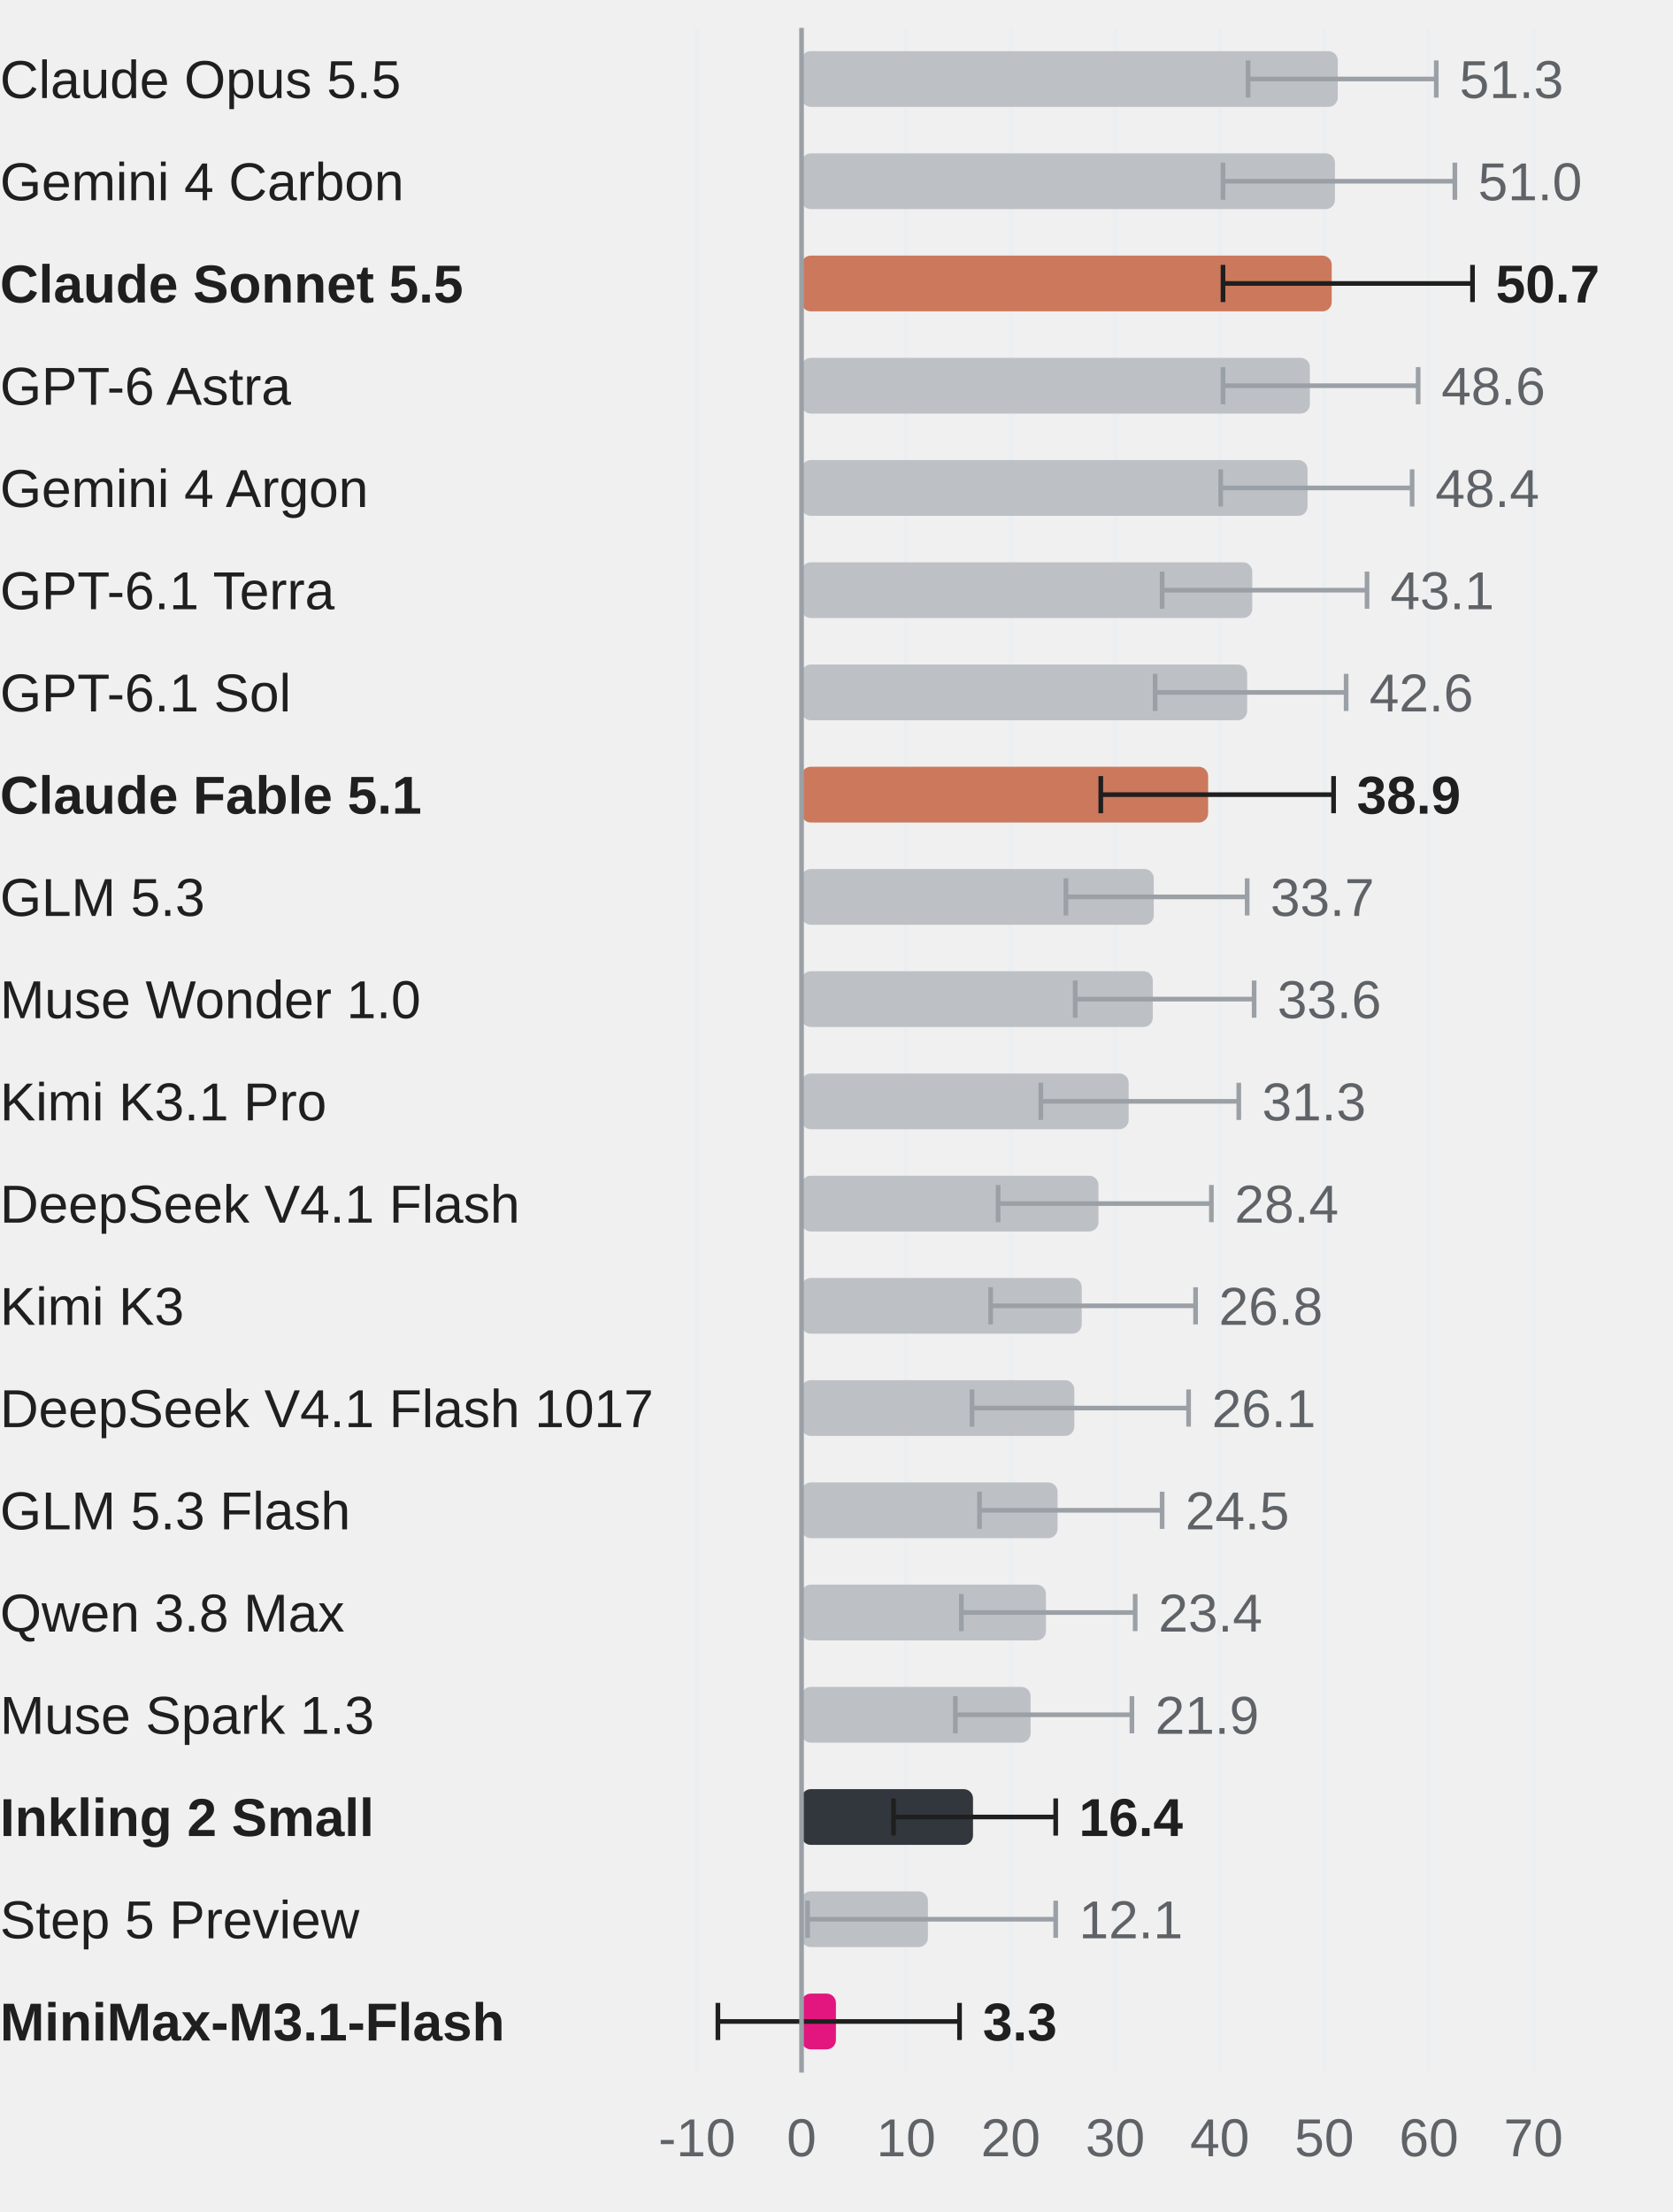
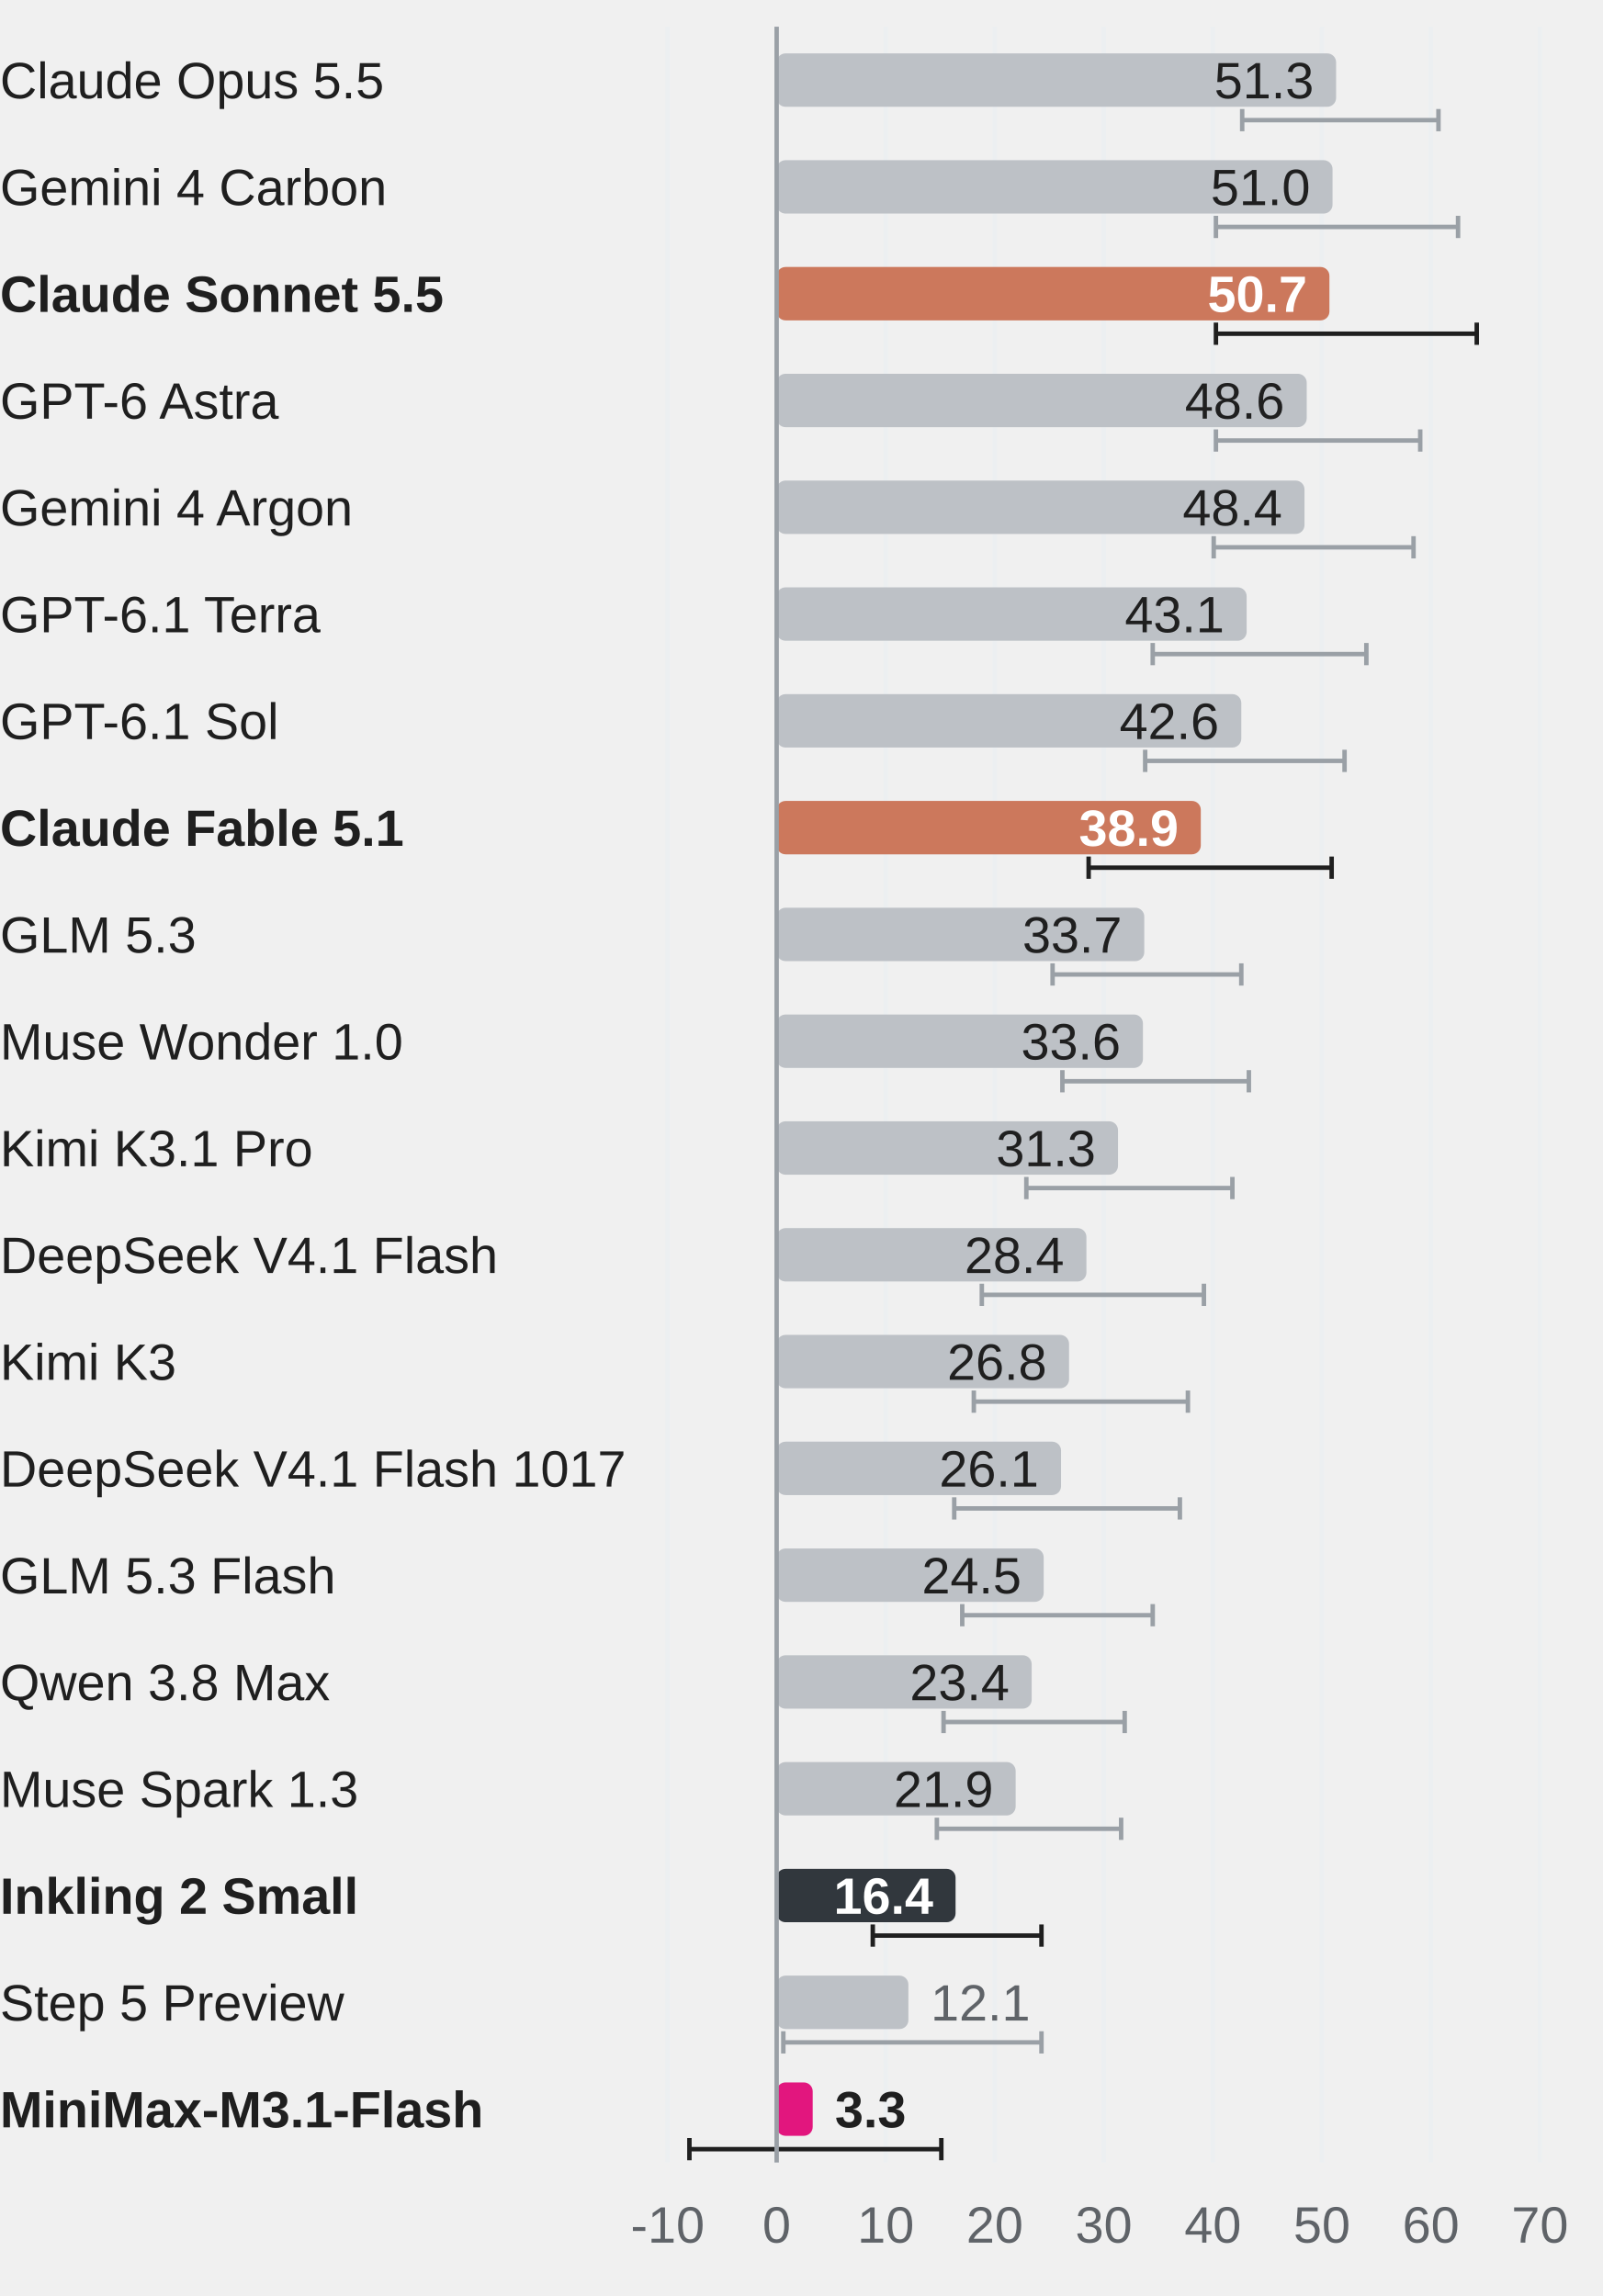
- <svg xmlns="http://www.w3.org/2000/svg" class="narrow" viewBox="0 0 360 476" font-family="'Hanken Grotesk', 'Helvetica Neue', Arial, sans-serif" role="img" aria-label="FCI with 90% interval, by model: Claude Opus 5.5 51.3, Gemini 4 Carbon 51.0, Claude Sonnet 5.5 50.7, GPT-6 Astra 48.6, Gemini 4 Argon 48.4, GPT-6.1 Terra 43.1, GPT-6.1 Sol 42.6, Claude Fable 5.1 38.9, GLM 5.3 33.7, Muse Wonder 1.0 33.6, Kimi K3.1 Pro 31.3, DeepSeek V4.1 Flash 28.4, Kimi K3 26.8, DeepSeek V4.1 Flash 1017 26.1, GLM 5.3 Flash 24.5, Qwen 3.8 Max 23.4, Muse Spark 1.3 21.9, Inkling 2 Small 16.4, Step 5 Preview 12.1, MiniMax-M3.1-Flash 3.3.">
-   <line x1="150.0" x2="150.0" y1="6" y2="446" stroke="#eceff1" stroke-width="1" />
-   <text x="150.0" y="464.0" font-size="11.5" font-weight="400" fill="#5f6368" text-anchor="middle">-10</text>
-   <line x1="172.5" x2="172.5" y1="6" y2="446" stroke="#eceff1" stroke-width="1" />
-   <text x="172.5" y="464.0" font-size="11.5" font-weight="400" fill="#5f6368" text-anchor="middle">0</text>
-   <line x1="195.0" x2="195.0" y1="6" y2="446" stroke="#eceff1" stroke-width="1" />
-   <text x="195.0" y="464.0" font-size="11.5" font-weight="400" fill="#5f6368" text-anchor="middle">10</text>
-   <line x1="217.5" x2="217.5" y1="6" y2="446" stroke="#eceff1" stroke-width="1" />
-   <text x="217.5" y="464.0" font-size="11.5" font-weight="400" fill="#5f6368" text-anchor="middle">20</text>
-   <line x1="240.0" x2="240.0" y1="6" y2="446" stroke="#eceff1" stroke-width="1" />
-   <text x="240.0" y="464.0" font-size="11.5" font-weight="400" fill="#5f6368" text-anchor="middle">30</text>
-   <line x1="262.5" x2="262.5" y1="6" y2="446" stroke="#eceff1" stroke-width="1" />
-   <text x="262.5" y="464.0" font-size="11.5" font-weight="400" fill="#5f6368" text-anchor="middle">40</text>
-   <line x1="285.0" x2="285.0" y1="6" y2="446" stroke="#eceff1" stroke-width="1" />
-   <text x="285.0" y="464.0" font-size="11.5" font-weight="400" fill="#5f6368" text-anchor="middle">50</text>
-   <line x1="307.5" x2="307.5" y1="6" y2="446" stroke="#eceff1" stroke-width="1" />
-   <text x="307.5" y="464.0" font-size="11.5" font-weight="400" fill="#5f6368" text-anchor="middle">60</text>
-   <line x1="330.0" x2="330.0" y1="6" y2="446" stroke="#eceff1" stroke-width="1" />
-   <text x="330.0" y="464.0" font-size="11.5" font-weight="400" fill="#5f6368" text-anchor="middle">70</text>
-   <text x="0.0" y="21.1" font-size="11.5" font-weight="400" fill="#1f1f1f">Claude Opus 5.5</text>
-   <rect x="172.5" y="11.0" width="115.4" height="12" rx="2" fill="#bdc1c6" />
-   <line x1="268.6" x2="309.1" y1="17.0" y2="17.0" stroke="#9aa0a6" stroke-width="1" />
-   <line x1="268.6" x2="268.6" y1="13.0" y2="21.0" stroke="#9aa0a6" stroke-width="1" />
-   <line x1="309.1" x2="309.1" y1="13.0" y2="21.0" stroke="#9aa0a6" stroke-width="1" />
-   <text x="314.1" y="21.1" font-size="11.5" font-weight="400" fill="#5f6368">51.3</text>
-   <text x="0.0" y="43.1" font-size="11.5" font-weight="400" fill="#1f1f1f">Gemini 4 Carbon</text>
-   <rect x="172.5" y="33.0" width="114.8" height="12" rx="2" fill="#bdc1c6" />
-   <line x1="263.2" x2="313.1" y1="39.0" y2="39.0" stroke="#9aa0a6" stroke-width="1" />
-   <line x1="263.2" x2="263.2" y1="35.0" y2="43.0" stroke="#9aa0a6" stroke-width="1" />
-   <line x1="313.1" x2="313.1" y1="35.0" y2="43.0" stroke="#9aa0a6" stroke-width="1" />
-   <text x="318.1" y="43.1" font-size="11.5" font-weight="400" fill="#5f6368">51.0</text>
-   <text x="0.0" y="65.1" font-size="11.5" font-weight="600" fill="#1f1f1f">Claude Sonnet 5.5</text>
-   <rect x="172.5" y="55.0" width="114.1" height="12" rx="2" fill="#cc785c" />
-   <line x1="263.2" x2="316.9" y1="61.0" y2="61.0" stroke="#1f1f1f" stroke-width="1" />
-   <line x1="263.2" x2="263.2" y1="57.0" y2="65.0" stroke="#1f1f1f" stroke-width="1" />
-   <line x1="316.9" x2="316.9" y1="57.0" y2="65.0" stroke="#1f1f1f" stroke-width="1" />
-   <text x="321.9" y="65.1" font-size="11.5" font-weight="600" fill="#1f1f1f">50.7</text>
-   <text x="0.0" y="87.1" font-size="11.5" font-weight="400" fill="#1f1f1f">GPT-6 Astra</text>
-   <rect x="172.5" y="77.0" width="109.4" height="12" rx="2" fill="#bdc1c6" />
-   <line x1="263.2" x2="305.2" y1="83.0" y2="83.0" stroke="#9aa0a6" stroke-width="1" />
-   <line x1="263.2" x2="263.2" y1="79.0" y2="87.0" stroke="#9aa0a6" stroke-width="1" />
-   <line x1="305.2" x2="305.2" y1="79.0" y2="87.0" stroke="#9aa0a6" stroke-width="1" />
-   <text x="310.2" y="87.1" font-size="11.5" font-weight="400" fill="#5f6368">48.6</text>
-   <text x="0.0" y="109.1" font-size="11.5" font-weight="400" fill="#1f1f1f">Gemini 4 Argon</text>
-   <rect x="172.5" y="99.0" width="108.9" height="12" rx="2" fill="#bdc1c6" />
-   <line x1="262.7" x2="303.9" y1="105.0" y2="105.0" stroke="#9aa0a6" stroke-width="1" />
-   <line x1="262.7" x2="262.7" y1="101.0" y2="109.0" stroke="#9aa0a6" stroke-width="1" />
-   <line x1="303.9" x2="303.9" y1="101.0" y2="109.0" stroke="#9aa0a6" stroke-width="1" />
-   <text x="308.9" y="109.1" font-size="11.5" font-weight="400" fill="#5f6368">48.4</text>
-   <text x="0.0" y="131.1" font-size="11.5" font-weight="400" fill="#1f1f1f">GPT-6.1 Terra</text>
-   <rect x="172.5" y="121.0" width="97.0" height="12" rx="2" fill="#bdc1c6" />
-   <line x1="250.1" x2="294.2" y1="127.0" y2="127.0" stroke="#9aa0a6" stroke-width="1" />
-   <line x1="250.1" x2="250.1" y1="123.0" y2="131.0" stroke="#9aa0a6" stroke-width="1" />
-   <line x1="294.2" x2="294.2" y1="123.0" y2="131.0" stroke="#9aa0a6" stroke-width="1" />
-   <text x="299.2" y="131.1" font-size="11.5" font-weight="400" fill="#5f6368">43.1</text>
-   <text x="0.0" y="153.1" font-size="11.5" font-weight="400" fill="#1f1f1f">GPT-6.1 Sol</text>
-   <rect x="172.5" y="143.0" width="95.9" height="12" rx="2" fill="#bdc1c6" />
-   <line x1="248.6" x2="289.7" y1="149.0" y2="149.0" stroke="#9aa0a6" stroke-width="1" />
-   <line x1="248.6" x2="248.6" y1="145.0" y2="153.0" stroke="#9aa0a6" stroke-width="1" />
-   <line x1="289.7" x2="289.7" y1="145.0" y2="153.0" stroke="#9aa0a6" stroke-width="1" />
-   <text x="294.7" y="153.1" font-size="11.5" font-weight="400" fill="#5f6368">42.6</text>
-   <text x="0.0" y="175.1" font-size="11.5" font-weight="600" fill="#1f1f1f">Claude Fable 5.1</text>
-   <rect x="172.5" y="165.0" width="87.5" height="12" rx="2" fill="#cc785c" />
-   <line x1="236.9" x2="287.0" y1="171.0" y2="171.0" stroke="#1f1f1f" stroke-width="1" />
-   <line x1="236.9" x2="236.9" y1="167.0" y2="175.0" stroke="#1f1f1f" stroke-width="1" />
-   <line x1="287.0" x2="287.0" y1="167.0" y2="175.0" stroke="#1f1f1f" stroke-width="1" />
-   <text x="292.0" y="175.1" font-size="11.5" font-weight="600" fill="#1f1f1f">38.9</text>
-   <text x="0.0" y="197.1" font-size="11.5" font-weight="400" fill="#1f1f1f">GLM 5.3</text>
-   <rect x="172.5" y="187.0" width="75.8" height="12" rx="2" fill="#bdc1c6" />
-   <line x1="229.4" x2="268.4" y1="193.0" y2="193.0" stroke="#9aa0a6" stroke-width="1" />
-   <line x1="229.4" x2="229.4" y1="189.0" y2="197.0" stroke="#9aa0a6" stroke-width="1" />
-   <line x1="268.4" x2="268.4" y1="189.0" y2="197.0" stroke="#9aa0a6" stroke-width="1" />
-   <text x="273.4" y="197.1" font-size="11.5" font-weight="400" fill="#5f6368">33.7</text>
-   <text x="0.0" y="219.1" font-size="11.5" font-weight="400" fill="#1f1f1f">Muse Wonder 1.0</text>
-   <rect x="172.5" y="209.0" width="75.6" height="12" rx="2" fill="#bdc1c6" />
-   <line x1="231.4" x2="269.9" y1="215.0" y2="215.0" stroke="#9aa0a6" stroke-width="1" />
-   <line x1="231.4" x2="231.4" y1="211.0" y2="219.0" stroke="#9aa0a6" stroke-width="1" />
-   <line x1="269.9" x2="269.9" y1="211.0" y2="219.0" stroke="#9aa0a6" stroke-width="1" />
-   <text x="274.9" y="219.1" font-size="11.5" font-weight="400" fill="#5f6368">33.6</text>
-   <text x="0.0" y="241.1" font-size="11.5" font-weight="400" fill="#1f1f1f">Kimi K3.1 Pro</text>
-   <rect x="172.5" y="231.0" width="70.4" height="12" rx="2" fill="#bdc1c6" />
-   <line x1="224.0" x2="266.6" y1="237.0" y2="237.0" stroke="#9aa0a6" stroke-width="1" />
-   <line x1="224.0" x2="224.0" y1="233.0" y2="241.0" stroke="#9aa0a6" stroke-width="1" />
-   <line x1="266.6" x2="266.6" y1="233.0" y2="241.0" stroke="#9aa0a6" stroke-width="1" />
-   <text x="271.6" y="241.1" font-size="11.5" font-weight="400" fill="#5f6368">31.3</text>
-   <text x="0.0" y="263.1" font-size="11.5" font-weight="400" fill="#1f1f1f">DeepSeek V4.1 Flash</text>
-   <rect x="172.5" y="253.0" width="63.9" height="12" rx="2" fill="#bdc1c6" />
-   <line x1="214.8" x2="260.7" y1="259.0" y2="259.0" stroke="#9aa0a6" stroke-width="1" />
-   <line x1="214.8" x2="214.8" y1="255.0" y2="263.0" stroke="#9aa0a6" stroke-width="1" />
-   <line x1="260.7" x2="260.7" y1="255.0" y2="263.0" stroke="#9aa0a6" stroke-width="1" />
-   <text x="265.7" y="263.1" font-size="11.5" font-weight="400" fill="#5f6368">28.4</text>
-   <text x="0.0" y="285.1" font-size="11.5" font-weight="400" fill="#1f1f1f">Kimi K3</text>
-   <rect x="172.5" y="275.0" width="60.3" height="12" rx="2" fill="#bdc1c6" />
-   <line x1="213.2" x2="257.3" y1="281.0" y2="281.0" stroke="#9aa0a6" stroke-width="1" />
-   <line x1="213.2" x2="213.2" y1="277.0" y2="285.0" stroke="#9aa0a6" stroke-width="1" />
-   <line x1="257.3" x2="257.3" y1="277.0" y2="285.0" stroke="#9aa0a6" stroke-width="1" />
-   <text x="262.3" y="285.1" font-size="11.5" font-weight="400" fill="#5f6368">26.8</text>
-   <text x="0.0" y="307.1" font-size="11.5" font-weight="400" fill="#1f1f1f">DeepSeek V4.1 Flash 1017</text>
-   <rect x="172.5" y="297.0" width="58.7" height="12" rx="2" fill="#bdc1c6" />
-   <line x1="209.2" x2="255.8" y1="303.0" y2="303.0" stroke="#9aa0a6" stroke-width="1" />
-   <line x1="209.2" x2="209.2" y1="299.0" y2="307.0" stroke="#9aa0a6" stroke-width="1" />
-   <line x1="255.8" x2="255.8" y1="299.0" y2="307.0" stroke="#9aa0a6" stroke-width="1" />
-   <text x="260.8" y="307.1" font-size="11.5" font-weight="400" fill="#5f6368">26.1</text>
-   <text x="0.0" y="329.1" font-size="11.5" font-weight="400" fill="#1f1f1f">GLM 5.3 Flash</text>
-   <rect x="172.5" y="319.0" width="55.1" height="12" rx="2" fill="#bdc1c6" />
-   <line x1="210.8" x2="250.1" y1="325.0" y2="325.0" stroke="#9aa0a6" stroke-width="1" />
-   <line x1="210.8" x2="210.8" y1="321.0" y2="329.0" stroke="#9aa0a6" stroke-width="1" />
-   <line x1="250.1" x2="250.1" y1="321.0" y2="329.0" stroke="#9aa0a6" stroke-width="1" />
-   <text x="255.1" y="329.1" font-size="11.5" font-weight="400" fill="#5f6368">24.5</text>
-   <text x="0.0" y="351.1" font-size="11.5" font-weight="400" fill="#1f1f1f">Qwen 3.8 Max</text>
-   <rect x="172.5" y="341.0" width="52.6" height="12" rx="2" fill="#bdc1c6" />
-   <line x1="206.9" x2="244.3" y1="347.0" y2="347.0" stroke="#9aa0a6" stroke-width="1" />
-   <line x1="206.9" x2="206.9" y1="343.0" y2="351.0" stroke="#9aa0a6" stroke-width="1" />
-   <line x1="244.3" x2="244.3" y1="343.0" y2="351.0" stroke="#9aa0a6" stroke-width="1" />
-   <text x="249.3" y="351.1" font-size="11.5" font-weight="400" fill="#5f6368">23.4</text>
-   <text x="0.0" y="373.1" font-size="11.5" font-weight="400" fill="#1f1f1f">Muse Spark 1.3</text>
-   <rect x="172.5" y="363.0" width="49.3" height="12" rx="2" fill="#bdc1c6" />
-   <line x1="205.6" x2="243.6" y1="369.0" y2="369.0" stroke="#9aa0a6" stroke-width="1" />
-   <line x1="205.6" x2="205.6" y1="365.0" y2="373.0" stroke="#9aa0a6" stroke-width="1" />
-   <line x1="243.6" x2="243.6" y1="365.0" y2="373.0" stroke="#9aa0a6" stroke-width="1" />
-   <text x="248.6" y="373.1" font-size="11.5" font-weight="400" fill="#5f6368">21.9</text>
-   <text x="0.0" y="395.1" font-size="11.5" font-weight="600" fill="#1f1f1f">Inkling 2 Small</text>
-   <rect x="172.5" y="385.0" width="36.9" height="12" rx="2" fill="#31373d" />
-   <line x1="192.3" x2="227.2" y1="391.0" y2="391.0" stroke="#1f1f1f" stroke-width="1" />
-   <line x1="192.3" x2="192.3" y1="387.0" y2="395.0" stroke="#1f1f1f" stroke-width="1" />
-   <line x1="227.2" x2="227.2" y1="387.0" y2="395.0" stroke="#1f1f1f" stroke-width="1" />
-   <text x="232.2" y="395.1" font-size="11.5" font-weight="600" fill="#1f1f1f">16.4</text>
-   <text x="0.0" y="417.1" font-size="11.5" font-weight="400" fill="#1f1f1f">Step 5 Preview</text>
-   <rect x="172.5" y="407.0" width="27.2" height="12" rx="2" fill="#bdc1c6" />
-   <line x1="173.8" x2="227.2" y1="413.0" y2="413.0" stroke="#9aa0a6" stroke-width="1" />
-   <line x1="173.8" x2="173.8" y1="409.0" y2="417.0" stroke="#9aa0a6" stroke-width="1" />
-   <line x1="227.2" x2="227.2" y1="409.0" y2="417.0" stroke="#9aa0a6" stroke-width="1" />
-   <text x="232.2" y="417.1" font-size="11.5" font-weight="400" fill="#5f6368">12.1</text>
-   <text x="0.0" y="439.1" font-size="11.5" font-weight="600" fill="#1f1f1f">MiniMax-M3.1-Flash</text>
-   <rect x="172.5" y="429.0" width="7.4" height="12" rx="2" fill="#e2167e" />
-   <line x1="154.5" x2="206.5" y1="435.0" y2="435.0" stroke="#1f1f1f" stroke-width="1" />
-   <line x1="154.5" x2="154.5" y1="431.0" y2="439.0" stroke="#1f1f1f" stroke-width="1" />
-   <line x1="206.5" x2="206.5" y1="431.0" y2="439.0" stroke="#1f1f1f" stroke-width="1" />
-   <text x="211.5" y="439.1" font-size="11.5" font-weight="600" fill="#1f1f1f">3.3</text>
-   <line x1="172.5" x2="172.5" y1="6" y2="446" stroke="#9aa0a6" stroke-width="1" />
+ <svg xmlns="http://www.w3.org/2000/svg" class="narrow" viewBox="0 0 360 516" font-family="'Hanken Grotesk', 'Helvetica Neue', Arial, sans-serif" role="img" aria-label="FCI with 90% interval, by model: Claude Opus 5.5 51.3, Gemini 4 Carbon 51.0, Claude Sonnet 5.5 50.7, GPT-6 Astra 48.6, Gemini 4 Argon 48.4, GPT-6.1 Terra 43.1, GPT-6.1 Sol 42.6, Claude Fable 5.1 38.9, GLM 5.3 33.7, Muse Wonder 1.0 33.6, Kimi K3.1 Pro 31.3, DeepSeek V4.1 Flash 28.4, Kimi K3 26.8, DeepSeek V4.1 Flash 1017 26.1, GLM 5.3 Flash 24.5, Qwen 3.8 Max 23.4, Muse Spark 1.3 21.9, Inkling 2 Small 16.4, Step 5 Preview 12.1, MiniMax-M3.1-Flash 3.3.">
+   <line x1="150.0" x2="150.0" y1="6" y2="486" stroke="#eceff1" stroke-width="1" />
+   <text x="150.0" y="504.0" font-size="11.5" font-weight="400" fill="#5f6368" text-anchor="middle">-10</text>
+   <line x1="174.5" x2="174.5" y1="6" y2="486" stroke="#eceff1" stroke-width="1" />
+   <text x="174.5" y="504.0" font-size="11.5" font-weight="400" fill="#5f6368" text-anchor="middle">0</text>
+   <line x1="199.0" x2="199.0" y1="6" y2="486" stroke="#eceff1" stroke-width="1" />
+   <text x="199.0" y="504.0" font-size="11.5" font-weight="400" fill="#5f6368" text-anchor="middle">10</text>
+   <line x1="223.5" x2="223.5" y1="6" y2="486" stroke="#eceff1" stroke-width="1" />
+   <text x="223.5" y="504.0" font-size="11.5" font-weight="400" fill="#5f6368" text-anchor="middle">20</text>
+   <line x1="248.0" x2="248.0" y1="6" y2="486" stroke="#eceff1" stroke-width="1" />
+   <text x="248.0" y="504.0" font-size="11.5" font-weight="400" fill="#5f6368" text-anchor="middle">30</text>
+   <line x1="272.5" x2="272.5" y1="6" y2="486" stroke="#eceff1" stroke-width="1" />
+   <text x="272.5" y="504.0" font-size="11.5" font-weight="400" fill="#5f6368" text-anchor="middle">40</text>
+   <line x1="297.0" x2="297.0" y1="6" y2="486" stroke="#eceff1" stroke-width="1" />
+   <text x="297.0" y="504.0" font-size="11.5" font-weight="400" fill="#5f6368" text-anchor="middle">50</text>
+   <line x1="321.5" x2="321.5" y1="6" y2="486" stroke="#eceff1" stroke-width="1" />
+   <text x="321.5" y="504.0" font-size="11.5" font-weight="400" fill="#5f6368" text-anchor="middle">60</text>
+   <line x1="346.0" x2="346.0" y1="6" y2="486" stroke="#eceff1" stroke-width="1" />
+   <text x="346.0" y="504.0" font-size="11.5" font-weight="400" fill="#5f6368" text-anchor="middle">70</text>
+   <text x="0.0" y="22.1" font-size="11.5" font-weight="400" fill="#1f1f1f">Claude Opus 5.5</text>
+   <rect x="174.5" y="12.0" width="125.7" height="12" rx="2" fill="#bdc1c6" />
+   <line x1="279.1" x2="323.2" y1="27.0" y2="27.0" stroke="#9aa0a6" stroke-width="1" />
+   <line x1="279.1" x2="279.1" y1="24.5" y2="29.5" stroke="#9aa0a6" stroke-width="1" />
+   <line x1="323.2" x2="323.2" y1="24.5" y2="29.5" stroke="#9aa0a6" stroke-width="1" />
+   <text x="295.2" y="22.1" font-size="11.5" font-weight="500" fill="#1f1f1f" text-anchor="end">51.3</text>
+   <text x="0.0" y="46.1" font-size="11.5" font-weight="400" fill="#1f1f1f">Gemini 4 Carbon</text>
+   <rect x="174.5" y="36.0" width="124.9" height="12" rx="2" fill="#bdc1c6" />
+   <line x1="273.2" x2="327.6" y1="51.0" y2="51.0" stroke="#9aa0a6" stroke-width="1" />
+   <line x1="273.2" x2="273.2" y1="48.5" y2="53.5" stroke="#9aa0a6" stroke-width="1" />
+   <line x1="327.6" x2="327.6" y1="48.5" y2="53.5" stroke="#9aa0a6" stroke-width="1" />
+   <text x="294.4" y="46.1" font-size="11.5" font-weight="500" fill="#1f1f1f" text-anchor="end">51.0</text>
+   <text x="0.0" y="70.1" font-size="11.5" font-weight="600" fill="#1f1f1f">Claude Sonnet 5.5</text>
+   <rect x="174.5" y="60.0" width="124.2" height="12" rx="2" fill="#cc785c" />
+   <line x1="273.2" x2="331.8" y1="75.0" y2="75.0" stroke="#1f1f1f" stroke-width="1" />
+   <line x1="273.2" x2="273.2" y1="72.5" y2="77.5" stroke="#1f1f1f" stroke-width="1" />
+   <line x1="331.8" x2="331.8" y1="72.5" y2="77.5" stroke="#1f1f1f" stroke-width="1" />
+   <text x="293.7" y="70.1" font-size="11.5" font-weight="600" fill="#fff" text-anchor="end">50.7</text>
+   <text x="0.0" y="94.1" font-size="11.5" font-weight="400" fill="#1f1f1f">GPT-6 Astra</text>
+   <rect x="174.5" y="84.0" width="119.1" height="12" rx="2" fill="#bdc1c6" />
+   <line x1="273.2" x2="319.1" y1="99.0" y2="99.0" stroke="#9aa0a6" stroke-width="1" />
+   <line x1="273.2" x2="273.2" y1="96.5" y2="101.5" stroke="#9aa0a6" stroke-width="1" />
+   <line x1="319.1" x2="319.1" y1="96.5" y2="101.5" stroke="#9aa0a6" stroke-width="1" />
+   <text x="288.6" y="94.1" font-size="11.5" font-weight="500" fill="#1f1f1f" text-anchor="end">48.6</text>
+   <text x="0.0" y="118.1" font-size="11.5" font-weight="400" fill="#1f1f1f">Gemini 4 Argon</text>
+   <rect x="174.5" y="108.0" width="118.6" height="12" rx="2" fill="#bdc1c6" />
+   <line x1="272.7" x2="317.6" y1="123.0" y2="123.0" stroke="#9aa0a6" stroke-width="1" />
+   <line x1="272.7" x2="272.7" y1="120.5" y2="125.5" stroke="#9aa0a6" stroke-width="1" />
+   <line x1="317.6" x2="317.6" y1="120.5" y2="125.5" stroke="#9aa0a6" stroke-width="1" />
+   <text x="288.1" y="118.1" font-size="11.5" font-weight="500" fill="#1f1f1f" text-anchor="end">48.4</text>
+   <text x="0.0" y="142.1" font-size="11.5" font-weight="400" fill="#1f1f1f">GPT-6.1 Terra</text>
+   <rect x="174.5" y="132.0" width="105.6" height="12" rx="2" fill="#bdc1c6" />
+   <line x1="259.0" x2="307.0" y1="147.0" y2="147.0" stroke="#9aa0a6" stroke-width="1" />
+   <line x1="259.0" x2="259.0" y1="144.5" y2="149.5" stroke="#9aa0a6" stroke-width="1" />
+   <line x1="307.0" x2="307.0" y1="144.5" y2="149.5" stroke="#9aa0a6" stroke-width="1" />
+   <text x="275.1" y="142.1" font-size="11.5" font-weight="500" fill="#1f1f1f" text-anchor="end">43.1</text>
+   <text x="0.0" y="166.1" font-size="11.5" font-weight="400" fill="#1f1f1f">GPT-6.1 Sol</text>
+   <rect x="174.5" y="156.0" width="104.4" height="12" rx="2" fill="#bdc1c6" />
+   <line x1="257.3" x2="302.1" y1="171.0" y2="171.0" stroke="#9aa0a6" stroke-width="1" />
+   <line x1="257.3" x2="257.3" y1="168.5" y2="173.5" stroke="#9aa0a6" stroke-width="1" />
+   <line x1="302.1" x2="302.1" y1="168.5" y2="173.5" stroke="#9aa0a6" stroke-width="1" />
+   <text x="273.9" y="166.1" font-size="11.5" font-weight="500" fill="#1f1f1f" text-anchor="end">42.6</text>
+   <text x="0.0" y="190.1" font-size="11.5" font-weight="600" fill="#1f1f1f">Claude Fable 5.1</text>
+   <rect x="174.5" y="180.0" width="95.3" height="12" rx="2" fill="#cc785c" />
+   <line x1="244.6" x2="299.2" y1="195.0" y2="195.0" stroke="#1f1f1f" stroke-width="1" />
+   <line x1="244.6" x2="244.6" y1="192.5" y2="197.5" stroke="#1f1f1f" stroke-width="1" />
+   <line x1="299.2" x2="299.2" y1="192.5" y2="197.5" stroke="#1f1f1f" stroke-width="1" />
+   <text x="264.8" y="190.1" font-size="11.5" font-weight="600" fill="#fff" text-anchor="end">38.9</text>
+   <text x="0.0" y="214.1" font-size="11.5" font-weight="400" fill="#1f1f1f">GLM 5.3</text>
+   <rect x="174.5" y="204.0" width="82.6" height="12" rx="2" fill="#bdc1c6" />
+   <line x1="236.5" x2="278.9" y1="219.0" y2="219.0" stroke="#9aa0a6" stroke-width="1" />
+   <line x1="236.5" x2="236.5" y1="216.5" y2="221.5" stroke="#9aa0a6" stroke-width="1" />
+   <line x1="278.9" x2="278.9" y1="216.5" y2="221.5" stroke="#9aa0a6" stroke-width="1" />
+   <text x="252.1" y="214.1" font-size="11.5" font-weight="500" fill="#1f1f1f" text-anchor="end">33.7</text>
+   <text x="0.0" y="238.1" font-size="11.5" font-weight="400" fill="#1f1f1f">Muse Wonder 1.0</text>
+   <rect x="174.5" y="228.0" width="82.3" height="12" rx="2" fill="#bdc1c6" />
+   <line x1="238.7" x2="280.6" y1="243.0" y2="243.0" stroke="#9aa0a6" stroke-width="1" />
+   <line x1="238.7" x2="238.7" y1="240.5" y2="245.5" stroke="#9aa0a6" stroke-width="1" />
+   <line x1="280.6" x2="280.6" y1="240.5" y2="245.5" stroke="#9aa0a6" stroke-width="1" />
+   <text x="251.8" y="238.1" font-size="11.5" font-weight="500" fill="#1f1f1f" text-anchor="end">33.6</text>
+   <text x="0.0" y="262.1" font-size="11.5" font-weight="400" fill="#1f1f1f">Kimi K3.1 Pro</text>
+   <rect x="174.5" y="252.0" width="76.7" height="12" rx="2" fill="#bdc1c6" />
+   <line x1="230.6" x2="276.9" y1="267.0" y2="267.0" stroke="#9aa0a6" stroke-width="1" />
+   <line x1="230.6" x2="230.6" y1="264.5" y2="269.5" stroke="#9aa0a6" stroke-width="1" />
+   <line x1="276.9" x2="276.9" y1="264.5" y2="269.5" stroke="#9aa0a6" stroke-width="1" />
+   <text x="246.2" y="262.1" font-size="11.5" font-weight="500" fill="#1f1f1f" text-anchor="end">31.3</text>
+   <text x="0.0" y="286.1" font-size="11.5" font-weight="400" fill="#1f1f1f">DeepSeek V4.1 Flash</text>
+   <rect x="174.5" y="276.0" width="69.6" height="12" rx="2" fill="#bdc1c6" />
+   <line x1="220.6" x2="270.5" y1="291.0" y2="291.0" stroke="#9aa0a6" stroke-width="1" />
+   <line x1="220.6" x2="220.6" y1="288.5" y2="293.5" stroke="#9aa0a6" stroke-width="1" />
+   <line x1="270.5" x2="270.5" y1="288.5" y2="293.5" stroke="#9aa0a6" stroke-width="1" />
+   <text x="239.1" y="286.1" font-size="11.5" font-weight="500" fill="#1f1f1f" text-anchor="end">28.4</text>
+   <text x="0.0" y="310.1" font-size="11.5" font-weight="400" fill="#1f1f1f">Kimi K3</text>
+   <rect x="174.5" y="300.0" width="65.7" height="12" rx="2" fill="#bdc1c6" />
+   <line x1="218.8" x2="266.9" y1="315.0" y2="315.0" stroke="#9aa0a6" stroke-width="1" />
+   <line x1="218.8" x2="218.8" y1="312.5" y2="317.5" stroke="#9aa0a6" stroke-width="1" />
+   <line x1="266.9" x2="266.9" y1="312.5" y2="317.5" stroke="#9aa0a6" stroke-width="1" />
+   <text x="235.2" y="310.1" font-size="11.5" font-weight="500" fill="#1f1f1f" text-anchor="end">26.8</text>
+   <text x="0.0" y="334.1" font-size="11.5" font-weight="400" fill="#1f1f1f">DeepSeek V4.1 Flash 1017</text>
+   <rect x="174.5" y="324.0" width="63.9" height="12" rx="2" fill="#bdc1c6" />
+   <line x1="214.4" x2="265.1" y1="339.0" y2="339.0" stroke="#9aa0a6" stroke-width="1" />
+   <line x1="214.4" x2="214.4" y1="336.5" y2="341.5" stroke="#9aa0a6" stroke-width="1" />
+   <line x1="265.1" x2="265.1" y1="336.5" y2="341.5" stroke="#9aa0a6" stroke-width="1" />
+   <text x="233.4" y="334.1" font-size="11.5" font-weight="500" fill="#1f1f1f" text-anchor="end">26.1</text>
+   <text x="0.0" y="358.1" font-size="11.5" font-weight="400" fill="#1f1f1f">GLM 5.3 Flash</text>
+   <rect x="174.5" y="348.0" width="60.0" height="12" rx="2" fill="#bdc1c6" />
+   <line x1="216.2" x2="259.0" y1="363.0" y2="363.0" stroke="#9aa0a6" stroke-width="1" />
+   <line x1="216.2" x2="216.2" y1="360.5" y2="365.5" stroke="#9aa0a6" stroke-width="1" />
+   <line x1="259.0" x2="259.0" y1="360.5" y2="365.5" stroke="#9aa0a6" stroke-width="1" />
+   <text x="229.5" y="358.1" font-size="11.5" font-weight="500" fill="#1f1f1f" text-anchor="end">24.5</text>
+   <text x="0.0" y="382.1" font-size="11.5" font-weight="400" fill="#1f1f1f">Qwen 3.8 Max</text>
+   <rect x="174.5" y="372.0" width="57.3" height="12" rx="2" fill="#bdc1c6" />
+   <line x1="212.0" x2="252.7" y1="387.0" y2="387.0" stroke="#9aa0a6" stroke-width="1" />
+   <line x1="212.0" x2="212.0" y1="384.5" y2="389.5" stroke="#9aa0a6" stroke-width="1" />
+   <line x1="252.7" x2="252.7" y1="384.5" y2="389.5" stroke="#9aa0a6" stroke-width="1" />
+   <text x="226.8" y="382.1" font-size="11.5" font-weight="500" fill="#1f1f1f" text-anchor="end">23.4</text>
+   <text x="0.0" y="406.1" font-size="11.5" font-weight="400" fill="#1f1f1f">Muse Spark 1.3</text>
+   <rect x="174.5" y="396.0" width="53.7" height="12" rx="2" fill="#bdc1c6" />
+   <line x1="210.5" x2="251.9" y1="411.0" y2="411.0" stroke="#9aa0a6" stroke-width="1" />
+   <line x1="210.5" x2="210.5" y1="408.5" y2="413.5" stroke="#9aa0a6" stroke-width="1" />
+   <line x1="251.9" x2="251.9" y1="408.5" y2="413.5" stroke="#9aa0a6" stroke-width="1" />
+   <text x="223.2" y="406.1" font-size="11.5" font-weight="500" fill="#1f1f1f" text-anchor="end">21.9</text>
+   <text x="0.0" y="430.1" font-size="11.5" font-weight="600" fill="#1f1f1f">Inkling 2 Small</text>
+   <rect x="174.5" y="420.0" width="40.2" height="12" rx="2" fill="#31373d" />
+   <line x1="196.1" x2="234.0" y1="435.0" y2="435.0" stroke="#1f1f1f" stroke-width="1" />
+   <line x1="196.1" x2="196.1" y1="432.5" y2="437.5" stroke="#1f1f1f" stroke-width="1" />
+   <line x1="234.0" x2="234.0" y1="432.5" y2="437.5" stroke="#1f1f1f" stroke-width="1" />
+   <text x="209.7" y="430.1" font-size="11.5" font-weight="600" fill="#fff" text-anchor="end">16.4</text>
+   <text x="0.0" y="454.1" font-size="11.5" font-weight="400" fill="#1f1f1f">Step 5 Preview</text>
+   <rect x="174.5" y="444.0" width="29.6" height="12" rx="2" fill="#bdc1c6" />
+   <line x1="176.0" x2="234.0" y1="459.0" y2="459.0" stroke="#9aa0a6" stroke-width="1" />
+   <line x1="176.0" x2="176.0" y1="456.5" y2="461.5" stroke="#9aa0a6" stroke-width="1" />
+   <line x1="234.0" x2="234.0" y1="456.5" y2="461.5" stroke="#9aa0a6" stroke-width="1" />
+   <text x="209.1" y="454.1" font-size="11.5" font-weight="400" fill="#5f6368">12.1</text>
+   <text x="0.0" y="478.1" font-size="11.5" font-weight="600" fill="#1f1f1f">MiniMax-M3.1-Flash</text>
+   <rect x="174.5" y="468.0" width="8.1" height="12" rx="2" fill="#e2167e" />
+   <line x1="154.9" x2="211.5" y1="483.0" y2="483.0" stroke="#1f1f1f" stroke-width="1" />
+   <line x1="154.9" x2="154.9" y1="480.5" y2="485.5" stroke="#1f1f1f" stroke-width="1" />
+   <line x1="211.5" x2="211.5" y1="480.5" y2="485.5" stroke="#1f1f1f" stroke-width="1" />
+   <text x="187.6" y="478.1" font-size="11.5" font-weight="600" fill="#1f1f1f">3.3</text>
+   <line x1="174.5" x2="174.5" y1="6" y2="486" stroke="#9aa0a6" stroke-width="1" />
</svg>
